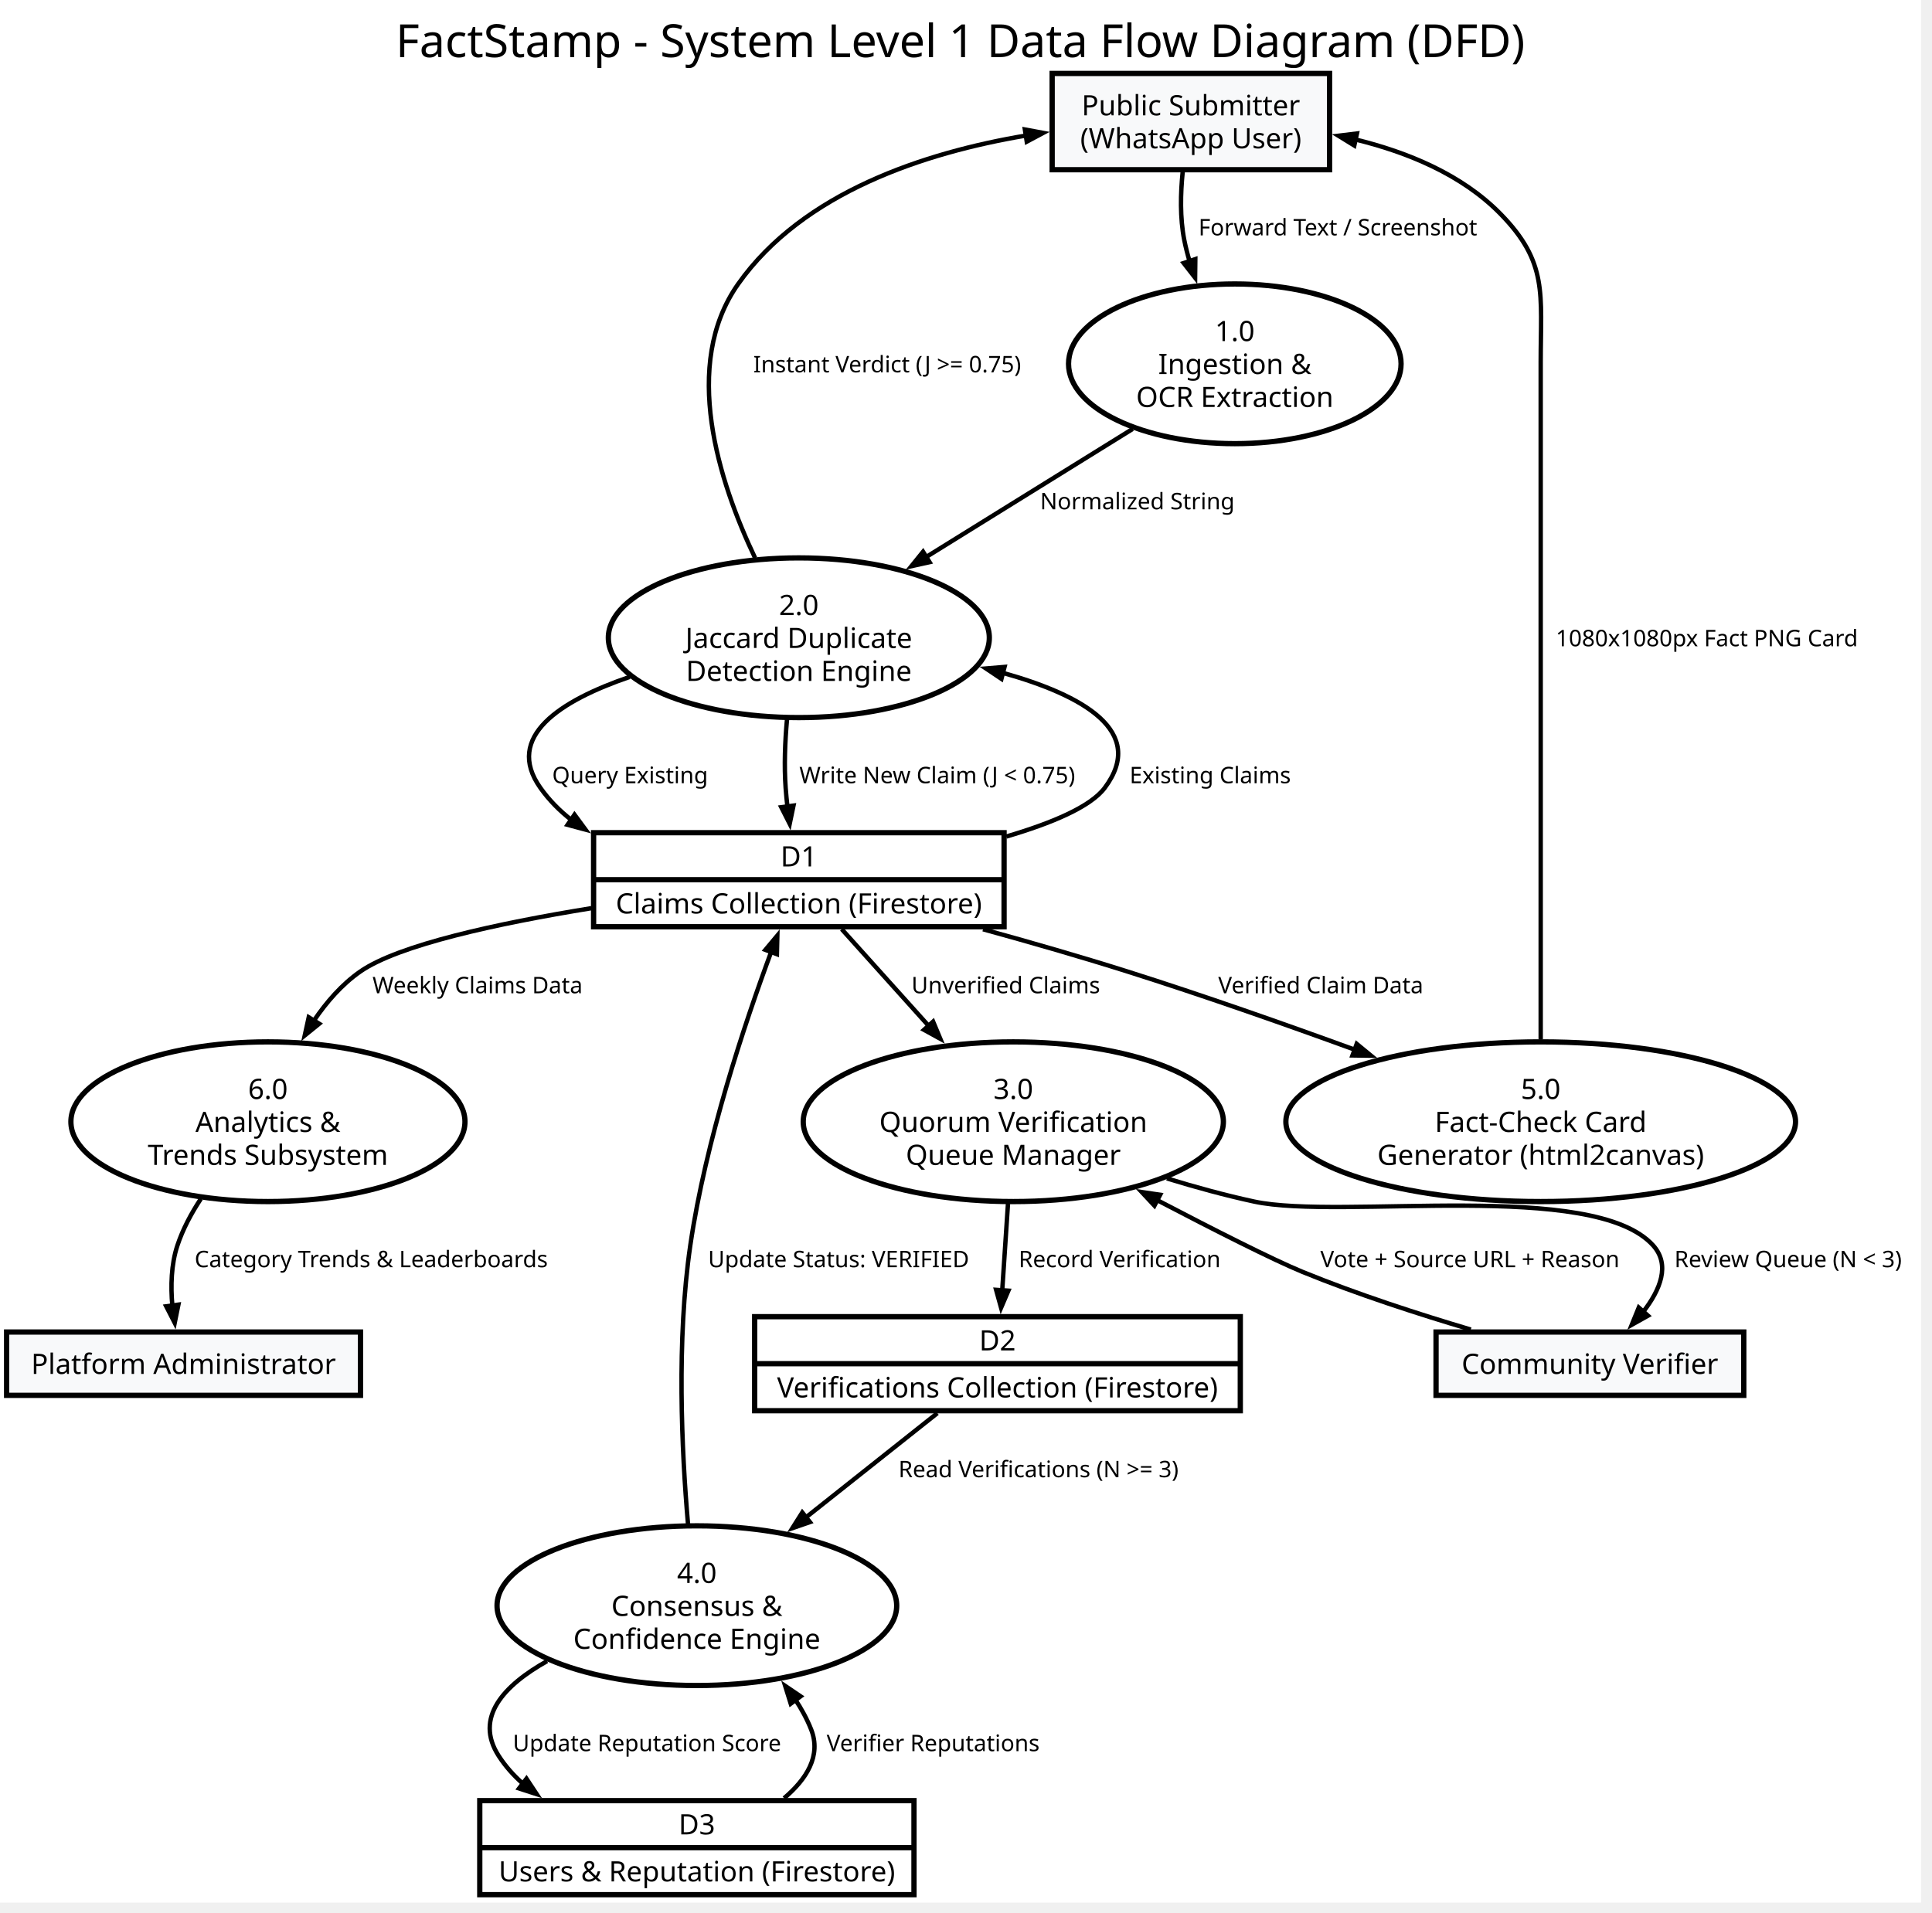
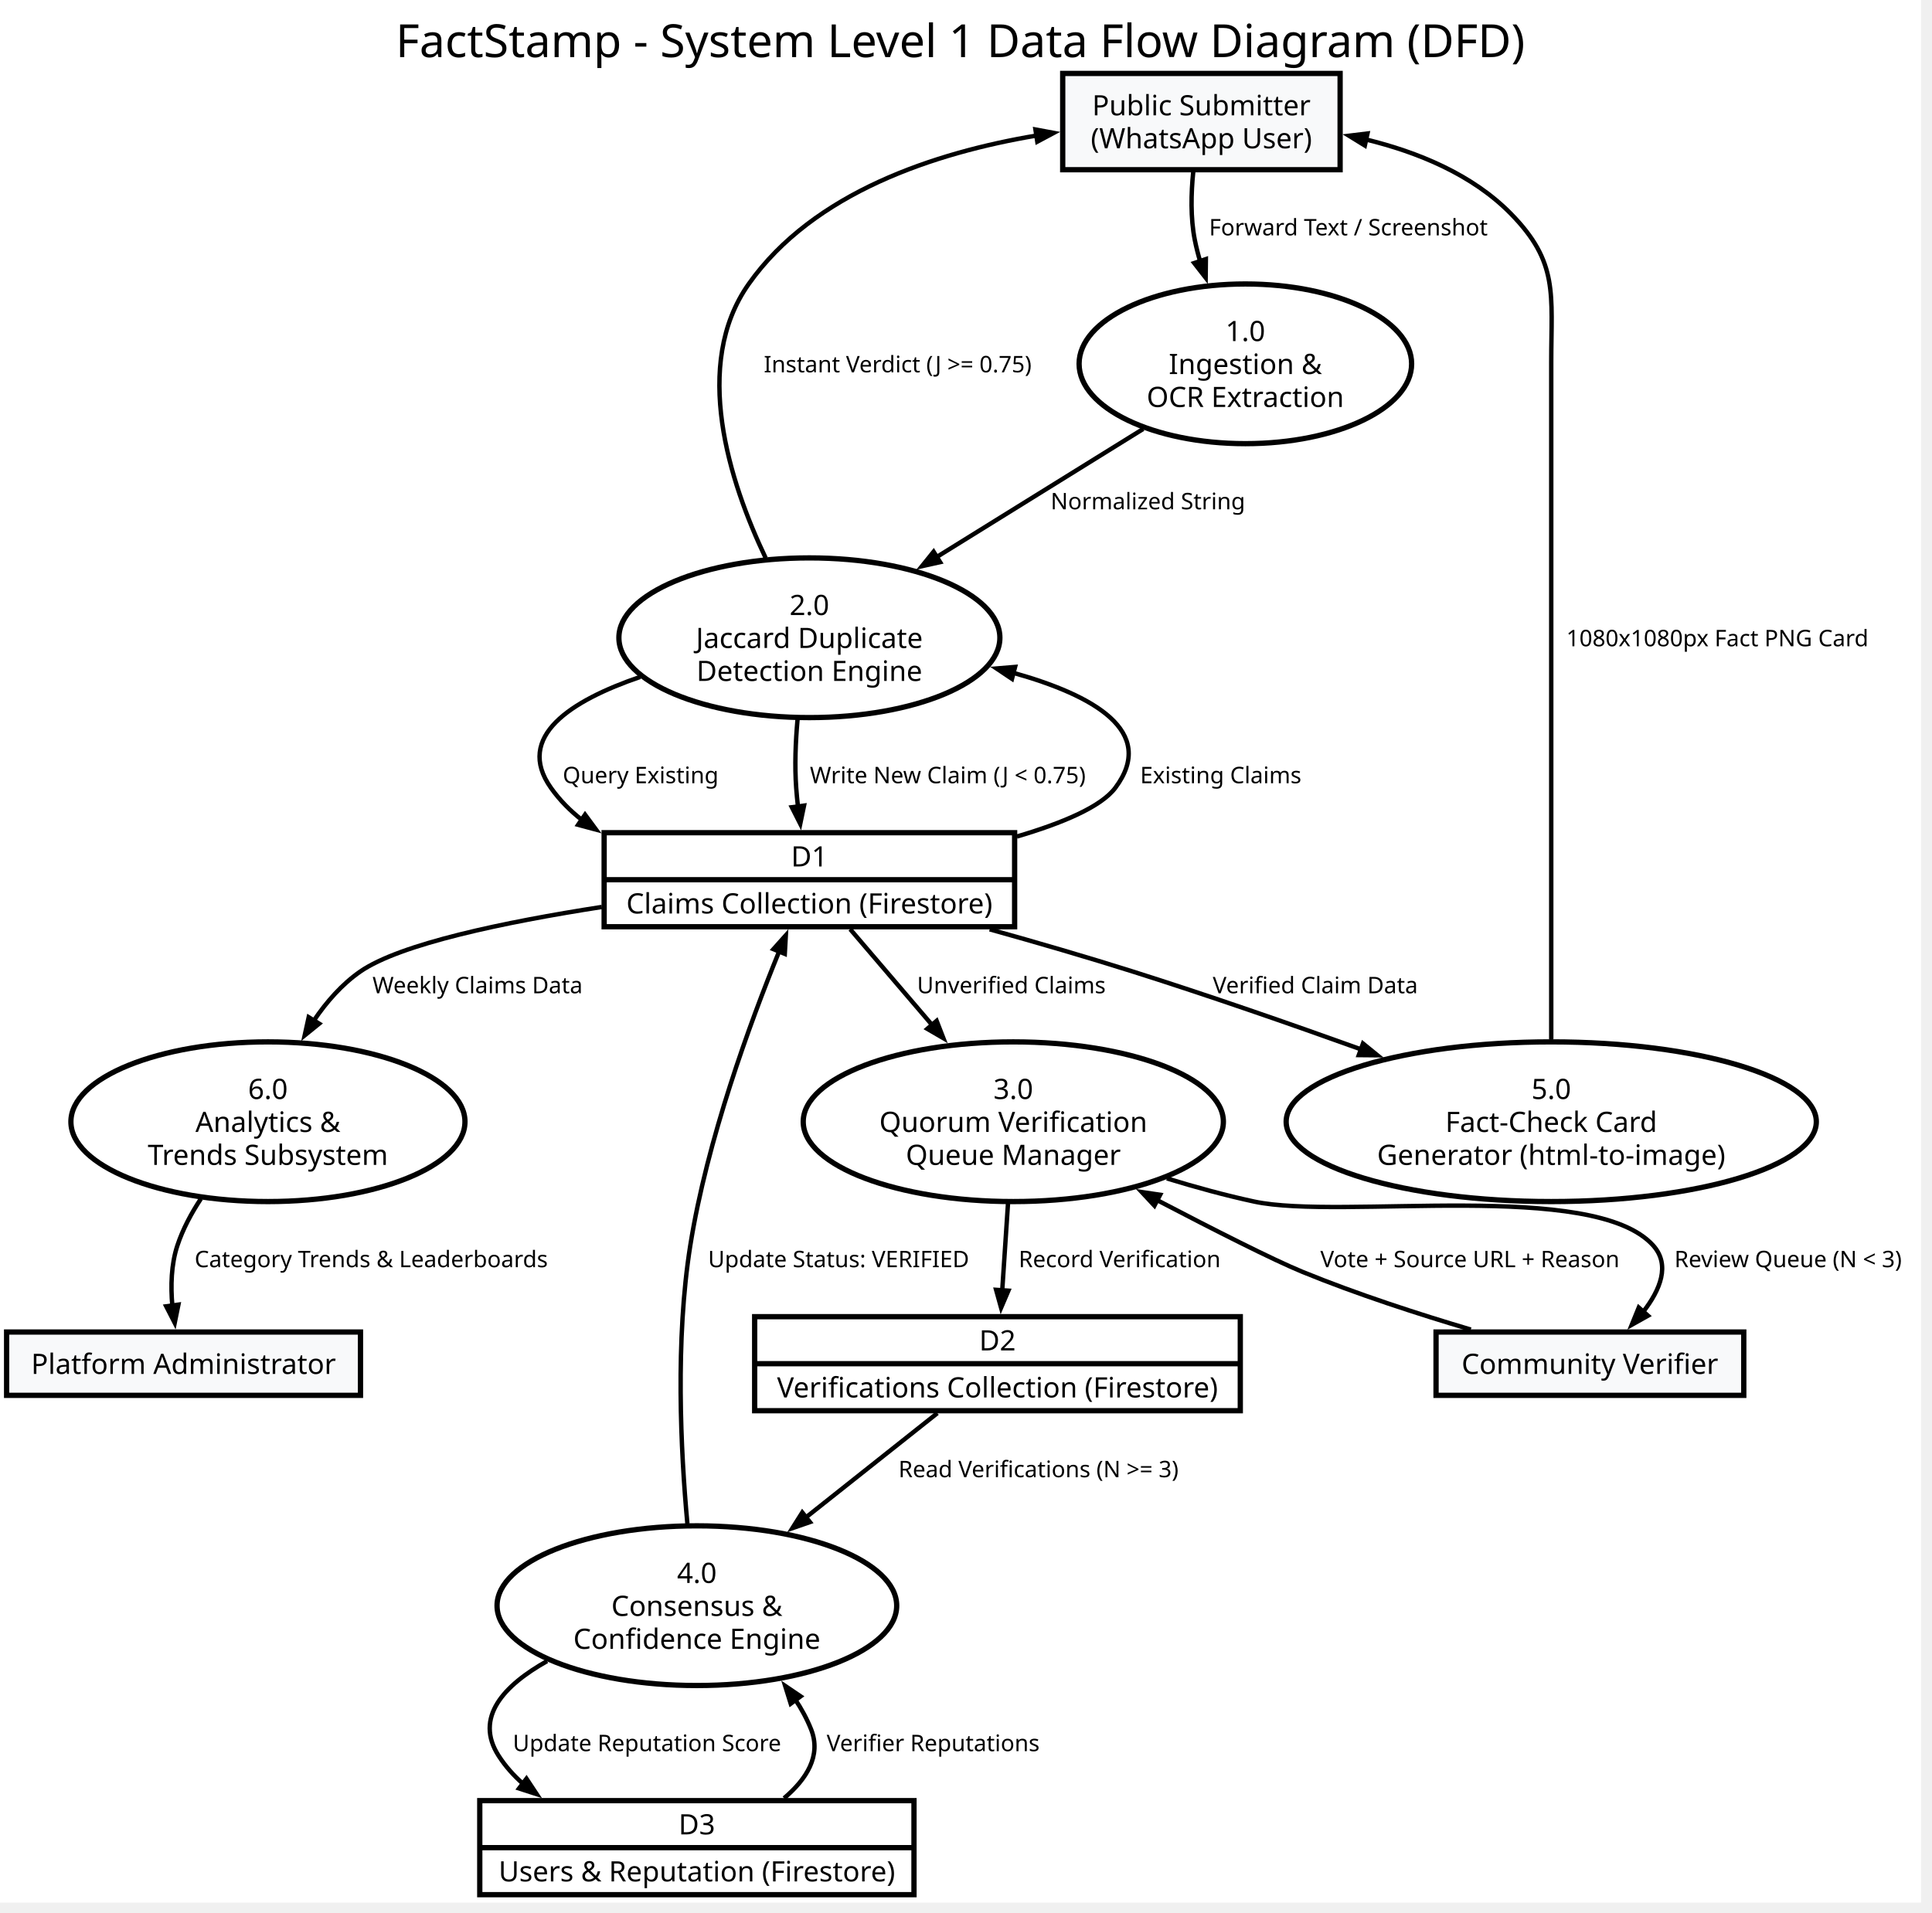
<svg xmlns="http://www.w3.org/2000/svg" width="1105pt" height="1094pt" viewBox="6.00 6.00 1099.00 1088.00">
  <g id="graph0" class="graph" transform="scale(1 1) rotate(0) translate(9.76 1084.49)">
    <polygon fill="white" stroke="none" points="-4,4 -4,-1078.73 1089,-1078.73 1089,4 -4,4" />
    <text xml:space="preserve" text-anchor="middle" x="542.5" y="-1046.03" font-family="Liberation Sans Bold" font-size="26.00">FactStamp - System Level 1 Data Flow Diagram (DFD)</text>
    <g id="node1" class="node">
-       <polygon fill="#f8f9fa" stroke="#000000" stroke-width="3" points="752.55,-1036.73 594.75,-1036.73 594.75,-981.95 752.55,-981.95 752.55,-1036.73" />
-       <text xml:space="preserve" text-anchor="middle" x="673.65" y="-1012.89" font-family="Liberation Sans Bold" font-size="16.00">Public Submitter</text>
-       <text xml:space="preserve" text-anchor="middle" x="673.65" y="-994.14" font-family="Liberation Sans Bold" font-size="16.00">(WhatsApp User)</text>
+       <polygon fill="#f8f9fa" stroke="#000000" stroke-width="3" points="758.55,-1036.73 600.75,-1036.73 600.75,-981.95 758.55,-981.95 758.55,-1036.73" />
+       <text xml:space="preserve" text-anchor="middle" x="679.65" y="-1012.89" font-family="Liberation Sans Bold" font-size="16.00">Public Submitter</text>
+       <text xml:space="preserve" text-anchor="middle" x="679.65" y="-994.14" font-family="Liberation Sans Bold" font-size="16.00">(WhatsApp User)</text>
    </g>
    <g id="node7" class="node">
-       <ellipse fill="#ffffff" stroke="#000000" stroke-width="3" cx="698.65" cy="-871.52" rx="94.58" ry="45.43" />
-       <text xml:space="preserve" text-anchor="middle" x="698.65" y="-884.45" font-family="Liberation Sans Bold" font-size="16.00">1.0</text>
-       <text xml:space="preserve" text-anchor="middle" x="698.65" y="-865.7" font-family="Liberation Sans Bold" font-size="16.00">Ingestion &amp;</text>
-       <text xml:space="preserve" text-anchor="middle" x="698.65" y="-846.95" font-family="Liberation Sans Bold" font-size="16.00">OCR Extraction</text>
+       <ellipse fill="#ffffff" stroke="#000000" stroke-width="3" cx="704.65" cy="-871.52" rx="94.58" ry="45.43" />
+       <text xml:space="preserve" text-anchor="middle" x="704.65" y="-884.45" font-family="Liberation Sans Bold" font-size="16.00">1.0</text>
+       <text xml:space="preserve" text-anchor="middle" x="704.65" y="-865.7" font-family="Liberation Sans Bold" font-size="16.00">Ingestion &amp;</text>
+       <text xml:space="preserve" text-anchor="middle" x="704.65" y="-846.95" font-family="Liberation Sans Bold" font-size="16.00">OCR Extraction</text>
    </g>
    <g id="edge1" class="edge">
-       <path fill="none" stroke="#000000" stroke-width="2.5" d="M669,-980.67C667.77,-968.67 667.4,-954.52 669.9,-941.95 670.7,-937.92 671.74,-933.84 672.95,-929.76" />
-       <polygon fill="#000000" stroke="#000000" stroke-width="2.5" points="676.19,-931.09 676.07,-920.49 669.56,-928.85 676.19,-931.09" />
-       <text xml:space="preserve" text-anchor="middle" x="757.27" y="-944.6" font-family="Liberation Sans Bold" font-size="13.00"> Forward Text / Screenshot </text>
+       <path fill="none" stroke="#000000" stroke-width="2.5" d="M675,-980.67C673.77,-968.67 673.4,-954.52 675.9,-941.95 676.7,-937.92 677.74,-933.84 678.95,-929.76" />
+       <polygon fill="#000000" stroke="#000000" stroke-width="2.5" points="682.19,-931.09 682.07,-920.49 675.56,-928.85 682.19,-931.09" />
+       <text xml:space="preserve" text-anchor="middle" x="763.27" y="-944.6" font-family="Liberation Sans Bold" font-size="13.00"> Forward Text / Screenshot </text>
    </g>
    <g id="node2" class="node">
      <polygon fill="#f8f9fa" stroke="#000000" stroke-width="3" points="988.17,-320.63 813.12,-320.63 813.12,-284.6 988.17,-284.6 988.17,-320.63" />
      <text xml:space="preserve" text-anchor="middle" x="900.65" y="-296.79" font-family="Liberation Sans Bold" font-size="16.00">Community Verifier</text>
    </g>
    <g id="node9" class="node">
      <ellipse fill="#ffffff" stroke="#000000" stroke-width="3" cx="572.65" cy="-440.29" rx="119.5" ry="45.43" />
      <text xml:space="preserve" text-anchor="middle" x="572.65" y="-453.22" font-family="Liberation Sans Bold" font-size="16.00">3.0</text>
      <text xml:space="preserve" text-anchor="middle" x="572.65" y="-434.47" font-family="Liberation Sans Bold" font-size="16.00">Quorum Verification</text>
      <text xml:space="preserve" text-anchor="middle" x="572.65" y="-415.72" font-family="Liberation Sans Bold" font-size="16.00">Queue Manager</text>
    </g>
    <g id="edge9" class="edge">
      <path fill="none" stroke="#000000" stroke-width="2.5" d="M832.91,-322.02C803.13,-330.84 767.98,-342.23 737.15,-354.86 720.48,-361.69 686.82,-378.76 654.26,-395.78" />
      <polygon fill="#000000" stroke="#000000" stroke-width="2.5" points="652.93,-392.52 645.7,-400.27 656.18,-398.72 652.93,-392.52" />
      <text xml:space="preserve" text-anchor="middle" x="832.4" y="-357.51" font-family="Liberation Sans Bold" font-size="13.00"> Vote + Source URL + Reason </text>
    </g>
    <g id="node3" class="node">
      <polygon fill="#f8f9fa" stroke="#000000" stroke-width="3" points="201.3,-320.63 0,-320.63 0,-284.6 201.3,-284.6 201.3,-320.63" />
      <text xml:space="preserve" text-anchor="middle" x="100.65" y="-296.79" font-family="Liberation Sans Bold" font-size="16.00">Platform Administrator</text>
    </g>
    <g id="node4" class="node">
-       <polygon fill="#ffffff" stroke="#000000" stroke-width="3" points="333.9,-551.23 333.9,-604.73 567.4,-604.73 567.4,-551.23 333.9,-551.23" />
-       <text xml:space="preserve" text-anchor="middle" x="450.65" y="-585.53" font-family="Liberation Sans Bold" font-size="16.00">D1</text>
-       <polyline fill="none" stroke="#000000" stroke-width="3" points="333.9,-577.98 567.4,-577.98" />
-       <text xml:space="preserve" text-anchor="middle" x="450.65" y="-558.78" font-family="Liberation Sans Bold" font-size="16.00">Claims Collection (Firestore)</text>
+       <polygon fill="#ffffff" stroke="#000000" stroke-width="3" points="339.9,-551.23 339.9,-604.73 573.4,-604.73 573.4,-551.23 339.9,-551.23" />
+       <text xml:space="preserve" text-anchor="middle" x="456.65" y="-585.53" font-family="Liberation Sans Bold" font-size="16.00">D1</text>
+       <polyline fill="none" stroke="#000000" stroke-width="3" points="339.9,-577.98 573.4,-577.98" />
+       <text xml:space="preserve" text-anchor="middle" x="456.65" y="-558.78" font-family="Liberation Sans Bold" font-size="16.00">Claims Collection (Firestore)</text>
    </g>
    <g id="node8" class="node">
-       <ellipse fill="#ffffff" stroke="#000000" stroke-width="3" cx="450.65" cy="-715.66" rx="108.36" ry="45.43" />
-       <text xml:space="preserve" text-anchor="middle" x="450.65" y="-728.58" font-family="Liberation Sans Bold" font-size="16.00">2.0</text>
-       <text xml:space="preserve" text-anchor="middle" x="450.65" y="-709.83" font-family="Liberation Sans Bold" font-size="16.00">Jaccard Duplicate</text>
-       <text xml:space="preserve" text-anchor="middle" x="450.65" y="-691.08" font-family="Liberation Sans Bold" font-size="16.00">Detection Engine</text>
+       <ellipse fill="#ffffff" stroke="#000000" stroke-width="3" cx="456.65" cy="-715.66" rx="108.36" ry="45.43" />
+       <text xml:space="preserve" text-anchor="middle" x="456.65" y="-728.58" font-family="Liberation Sans Bold" font-size="16.00">2.0</text>
+       <text xml:space="preserve" text-anchor="middle" x="456.65" y="-709.83" font-family="Liberation Sans Bold" font-size="16.00">Jaccard Duplicate</text>
+       <text xml:space="preserve" text-anchor="middle" x="456.65" y="-691.08" font-family="Liberation Sans Bold" font-size="16.00">Detection Engine</text>
    </g>
    <g id="edge4" class="edge">
-       <path fill="none" stroke="#000000" stroke-width="2.5" d="M568.66,-602.55C594.5,-610.15 616.59,-619.45 624.65,-630.23 648.73,-662.42 612.22,-682.97 566.52,-695.73" />
-       <polygon fill="#000000" stroke="#000000" stroke-width="2.5" points="565.9,-692.27 557.1,-698.17 567.66,-699.05 565.9,-692.27" />
-       <text xml:space="preserve" text-anchor="middle" x="684.66" y="-632.88" font-family="Liberation Sans Bold" font-size="13.00"> Existing Claims </text>
+       <path fill="none" stroke="#000000" stroke-width="2.5" d="M574.66,-602.55C600.5,-610.15 622.59,-619.45 630.65,-630.23 654.73,-662.42 618.22,-682.97 572.52,-695.73" />
+       <polygon fill="#000000" stroke="#000000" stroke-width="2.5" points="571.9,-692.27 563.1,-698.17 573.66,-699.05 571.9,-692.27" />
+       <text xml:space="preserve" text-anchor="middle" x="690.66" y="-632.88" font-family="Liberation Sans Bold" font-size="13.00"> Existing Claims </text>
    </g>
    <g id="edge7" class="edge">
-       <path fill="none" stroke="#000000" stroke-width="2.5" d="M475.05,-549.85C489.25,-534.05 507.66,-513.57 524.65,-494.67" />
-       <polygon fill="#000000" stroke="#000000" stroke-width="2.5" points="527.03,-497.26 531.12,-487.48 521.83,-492.58 527.03,-497.26" />
-       <text xml:space="preserve" text-anchor="middle" x="568.37" y="-513.38" font-family="Liberation Sans Bold" font-size="13.00"> Unverified Claims </text>
+       <path fill="none" stroke="#000000" stroke-width="2.5" d="M479.85,-549.85C493.23,-534.19 510.55,-513.93 526.59,-495.17" />
+       <polygon fill="#000000" stroke="#000000" stroke-width="2.5" points="529.04,-497.69 532.88,-487.81 523.72,-493.14 529.04,-497.69" />
+       <text xml:space="preserve" text-anchor="middle" x="571.55" y="-513.38" font-family="Liberation Sans Bold" font-size="13.00"> Unverified Claims </text>
    </g>
    <g id="node11" class="node">
-       <ellipse fill="#ffffff" stroke="#000000" stroke-width="3" cx="872.65" cy="-440.29" rx="144.96" ry="45.43" />
-       <text xml:space="preserve" text-anchor="middle" x="872.65" y="-453.22" font-family="Liberation Sans Bold" font-size="16.00">5.0</text>
-       <text xml:space="preserve" text-anchor="middle" x="872.65" y="-434.47" font-family="Liberation Sans Bold" font-size="16.00">Fact-Check Card</text>
-       <text xml:space="preserve" text-anchor="middle" x="872.65" y="-415.72" font-family="Liberation Sans Bold" font-size="16.00">Generator (html2canvas)</text>
+       <ellipse fill="#ffffff" stroke="#000000" stroke-width="3" cx="878.65" cy="-440.29" rx="150.79" ry="45.43" />
+       <text xml:space="preserve" text-anchor="middle" x="878.65" y="-453.22" font-family="Liberation Sans Bold" font-size="16.00">5.0</text>
+       <text xml:space="preserve" text-anchor="middle" x="878.65" y="-434.47" font-family="Liberation Sans Bold" font-size="16.00">Fact-Check Card</text>
+       <text xml:space="preserve" text-anchor="middle" x="878.65" y="-415.72" font-family="Liberation Sans Bold" font-size="16.00">Generator (html-to-image)</text>
    </g>
    <g id="edge15" class="edge">
-       <path fill="none" stroke="#000000" stroke-width="2.5" d="M555.42,-549.8C582.34,-542.4 611.17,-534.1 637.65,-525.73 680.26,-512.25 726.67,-495.94 766.9,-481.26" />
-       <polygon fill="#000000" stroke="#000000" stroke-width="2.5" points="767.99,-484.58 776.17,-477.86 765.58,-478.01 767.99,-484.58" />
-       <text xml:space="preserve" text-anchor="middle" x="747.55" y="-513.38" font-family="Liberation Sans Bold" font-size="13.00"> Verified Claim Data </text>
+       <path fill="none" stroke="#000000" stroke-width="2.5" d="M559.21,-549.76C585.84,-542.33 614.41,-534.02 640.65,-525.73 683.37,-512.22 729.91,-496.04 770.41,-481.48" />
+       <polygon fill="#000000" stroke="#000000" stroke-width="2.5" points="771.56,-484.78 779.77,-478.1 769.18,-478.2 771.56,-484.78" />
+       <text xml:space="preserve" text-anchor="middle" x="744.44" y="-513.38" font-family="Liberation Sans Bold" font-size="13.00"> Verified Claim Data </text>
    </g>
    <g id="node12" class="node">
      <ellipse fill="#ffffff" stroke="#000000" stroke-width="3" cx="148.65" cy="-440.29" rx="112.08" ry="45.43" />
      <text xml:space="preserve" text-anchor="middle" x="148.65" y="-453.22" font-family="Liberation Sans Bold" font-size="16.00">6.0</text>
      <text xml:space="preserve" text-anchor="middle" x="148.65" y="-434.47" font-family="Liberation Sans Bold" font-size="16.00">Analytics &amp;</text>
      <text xml:space="preserve" text-anchor="middle" x="148.65" y="-415.72" font-family="Liberation Sans Bold" font-size="16.00">Trends Subsystem</text>
    </g>
    <g id="edge17" class="edge">
-       <path fill="none" stroke="#000000" stroke-width="2.5" d="M332.65,-561.79C279.1,-553.1 222.92,-540.89 201.15,-525.73 190.75,-518.48 182,-508.44 174.8,-497.81" />
-       <polygon fill="#000000" stroke="#000000" stroke-width="2.5" points="177.82,-496.04 169.59,-489.37 171.86,-499.72 177.82,-496.04" />
+       <path fill="none" stroke="#000000" stroke-width="2.5" d="M338.57,-562.48C282.92,-553.83 223.83,-541.45 201.15,-525.73 190.73,-518.5 181.97,-508.48 174.77,-497.85" />
+       <polygon fill="#000000" stroke="#000000" stroke-width="2.5" points="177.79,-496.08 169.56,-489.41 171.84,-499.75 177.79,-496.08" />
      <text xml:space="preserve" text-anchor="middle" x="267.9" y="-513.38" font-family="Liberation Sans Bold" font-size="13.00"> Weekly Claims Data </text>
    </g>
    <g id="node5" class="node">
      <polygon fill="#ffffff" stroke="#000000" stroke-width="3" points="425.52,-275.86 425.52,-329.36 701.77,-329.36 701.77,-275.86 425.52,-275.86" />
      <text xml:space="preserve" text-anchor="middle" x="563.65" y="-310.16" font-family="Liberation Sans Bold" font-size="16.00">D2</text>
      <polyline fill="none" stroke="#000000" stroke-width="3" points="425.52,-302.61 701.77,-302.61" />
      <text xml:space="preserve" text-anchor="middle" x="563.65" y="-283.41" font-family="Liberation Sans Bold" font-size="16.00">Verifications Collection (Firestore)</text>
    </g>
    <g id="node10" class="node">
      <ellipse fill="#ffffff" stroke="#000000" stroke-width="3" cx="392.65" cy="-164.93" rx="113.67" ry="45.43" />
      <text xml:space="preserve" text-anchor="middle" x="392.65" y="-177.86" font-family="Liberation Sans Bold" font-size="16.00">4.0</text>
      <text xml:space="preserve" text-anchor="middle" x="392.65" y="-159.11" font-family="Liberation Sans Bold" font-size="16.00">Consensus &amp;</text>
      <text xml:space="preserve" text-anchor="middle" x="392.65" y="-140.36" font-family="Liberation Sans Bold" font-size="16.00">Confidence Engine</text>
    </g>
    <g id="edge11" class="edge">
      <path fill="none" stroke="#000000" stroke-width="2.5" d="M529.46,-274.48C508.05,-257.5 479.84,-235.11 454.59,-215.08" />
      <polygon fill="#000000" stroke="#000000" stroke-width="2.5" points="456.96,-212.49 446.95,-209.02 452.61,-217.97 456.96,-212.49" />
      <text xml:space="preserve" text-anchor="middle" x="586.99" y="-238.01" font-family="Liberation Sans Bold" font-size="13.00"> Read Verifications (N &gt;= 3) </text>
    </g>
    <g id="node6" class="node">
      <polygon fill="#ffffff" stroke="#000000" stroke-width="3" points="269.15,-0.5 269.15,-54 516.15,-54 516.15,-0.5 269.15,-0.5" />
      <text xml:space="preserve" text-anchor="middle" x="392.65" y="-34.8" font-family="Liberation Sans Bold" font-size="16.00">D3</text>
      <polyline fill="none" stroke="#000000" stroke-width="3" points="269.15,-27.25 516.15,-27.25" />
      <text xml:space="preserve" text-anchor="middle" x="392.65" y="-8.05" font-family="Liberation Sans Bold" font-size="16.00">Users &amp; Reputation (Firestore)</text>
    </g>
    <g id="edge12" class="edge">
      <path fill="none" stroke="#000000" stroke-width="2.5" d="M442.24,-55.38C454.95,-66.13 463.57,-79.51 457.65,-94.5 455.31,-100.43 452.2,-106.14 448.6,-111.58" />
      <polygon fill="#000000" stroke="#000000" stroke-width="2.5" points="446.03,-109.17 442.88,-119.29 451.65,-113.34 446.03,-109.17" />
      <text xml:space="preserve" text-anchor="middle" x="527.05" y="-82.15" font-family="Liberation Sans Bold" font-size="13.00"> Verifier Reputations </text>
    </g>
    <g id="edge2" class="edge">
-       <path fill="none" stroke="#000000" stroke-width="2.5" d="M640.51,-834.45C605.34,-812.63 560.23,-784.64 522.8,-761.42" />
-       <polygon fill="#000000" stroke="#000000" stroke-width="2.5" points="525.01,-758.68 514.67,-756.38 521.32,-764.62 525.01,-758.68" />
-       <text xml:space="preserve" text-anchor="middle" x="643.21" y="-788.74" font-family="Liberation Sans Bold" font-size="13.00"> Normalized String </text>
+       <path fill="none" stroke="#000000" stroke-width="2.5" d="M646.51,-834.45C611.34,-812.63 566.23,-784.64 528.8,-761.42" />
+       <polygon fill="#000000" stroke="#000000" stroke-width="2.5" points="531.01,-758.68 520.67,-756.38 527.32,-764.62 531.01,-758.68" />
+       <text xml:space="preserve" text-anchor="middle" x="649.21" y="-788.74" font-family="Liberation Sans Bold" font-size="13.00"> Normalized String </text>
    </g>
    <g id="edge5" class="edge">
-       <path fill="none" stroke="#000000" stroke-width="2.5" d="M425.8,-760.99C405.07,-804.54 383.68,-870.98 416.15,-916.95 453.01,-969.15 522.37,-991.72 579.83,-1001.39" />
-       <polygon fill="#000000" stroke="#000000" stroke-width="2.5" points="579.24,-1004.84 589.65,-1002.9 580.3,-997.92 579.24,-1004.84" />
-       <text xml:space="preserve" text-anchor="middle" x="500.9" y="-866.67" font-family="Liberation Sans Bold" font-size="13.00"> Instant Verdict (J &gt;= 0.75) </text>
+       <path fill="none" stroke="#000000" stroke-width="2.5" d="M431.8,-760.99C411.07,-804.54 389.68,-870.98 422.15,-916.95 459.01,-969.15 528.37,-991.72 585.83,-1001.39" />
+       <polygon fill="#000000" stroke="#000000" stroke-width="2.5" points="585.24,-1004.84 595.65,-1002.9 586.3,-997.92 585.24,-1004.84" />
+       <text xml:space="preserve" text-anchor="middle" x="506.9" y="-866.67" font-family="Liberation Sans Bold" font-size="13.00"> Instant Verdict (J &gt;= 0.75) </text>
    </g>
    <g id="edge3" class="edge">
-       <path fill="none" stroke="#000000" stroke-width="2.5" d="M354.41,-693.37C315,-679.88 282.94,-659.38 303.65,-630.23 308.63,-623.21 314.65,-617.15 321.36,-611.91" />
-       <polygon fill="#000000" stroke="#000000" stroke-width="2.5" points="323.04,-615.01 329.32,-606.48 319.09,-609.23 323.04,-615.01" />
-       <text xml:space="preserve" text-anchor="middle" x="354.65" y="-632.88" font-family="Liberation Sans Bold" font-size="13.00"> Query Existing </text>
+       <path fill="none" stroke="#000000" stroke-width="2.5" d="M360.41,-693.37C321,-679.88 288.94,-659.38 309.65,-630.23 314.63,-623.21 320.65,-617.15 327.36,-611.91" />
+       <polygon fill="#000000" stroke="#000000" stroke-width="2.5" points="329.04,-615.01 335.32,-606.48 325.09,-609.23 329.04,-615.01" />
+       <text xml:space="preserve" text-anchor="middle" x="360.65" y="-632.88" font-family="Liberation Sans Bold" font-size="13.00"> Query Existing </text>
    </g>
    <g id="edge6" class="edge">
-       <path fill="none" stroke="#000000" stroke-width="2.5" d="M443.91,-669.11C442.78,-656.52 442.23,-642.85 443.15,-630.23 443.4,-626.77 443.75,-623.2 444.15,-619.62" />
-       <polygon fill="#000000" stroke="#000000" stroke-width="2.5" points="447.61,-620.15 445.45,-609.78 440.67,-619.23 447.61,-620.15" />
-       <text xml:space="preserve" text-anchor="middle" x="529.4" y="-632.88" font-family="Liberation Sans Bold" font-size="13.00"> Write New Claim (J &lt; 0.75) </text>
+       <path fill="none" stroke="#000000" stroke-width="2.5" d="M449.91,-669.11C448.78,-656.52 448.23,-642.85 449.15,-630.23 449.4,-626.77 449.75,-623.2 450.15,-619.62" />
+       <polygon fill="#000000" stroke="#000000" stroke-width="2.5" points="453.61,-620.15 451.45,-609.78 446.67,-619.23 453.61,-620.15" />
+       <text xml:space="preserve" text-anchor="middle" x="535.4" y="-632.88" font-family="Liberation Sans Bold" font-size="13.00"> Write New Claim (J &lt; 0.75) </text>
    </g>
    <g id="edge8" class="edge">
      <path fill="none" stroke="#000000" stroke-width="2.5" d="M660,-408.04C676.34,-403.03 693.39,-398.36 709.65,-394.86 759.27,-384.2 902.79,-407.66 936.65,-369.86 946.51,-358.85 940.67,-344.67 931.06,-332.25" />
      <polygon fill="#000000" stroke="#000000" stroke-width="2.5" points="933.69,-329.93 924.45,-324.75 928.44,-334.56 933.69,-329.93" />
      <text xml:space="preserve" text-anchor="middle" x="1013.38" y="-357.51" font-family="Liberation Sans Bold" font-size="13.00"> Review Queue (N &lt; 3) </text>
    </g>
    <g id="edge10" class="edge">
      <path fill="none" stroke="#000000" stroke-width="2.5" d="M569.63,-393.74C568.56,-377.7 567.38,-359.8 566.34,-344.21" />
      <polygon fill="#000000" stroke="#000000" stroke-width="2.5" points="569.85,-344.17 565.69,-334.43 562.86,-344.64 569.85,-344.17" />
      <text xml:space="preserve" text-anchor="middle" x="633.13" y="-357.51" font-family="Liberation Sans Bold" font-size="13.00"> Record Verification </text>
    </g>
    <g id="edge13" class="edge">
-       <path fill="none" stroke="#000000" stroke-width="2.5" d="M387.59,-211.56C383.98,-253.06 381.03,-315.9 388.9,-369.86 397.61,-429.54 419.72,-495.92 434.97,-537.06" />
-       <polygon fill="#000000" stroke="#000000" stroke-width="2.5" points="431.62,-538.08 438.42,-546.21 438.17,-535.61 431.62,-538.08" />
+       <path fill="none" stroke="#000000" stroke-width="2.5" d="M387.25,-211.61C383.42,-253.15 380.32,-316.01 388.9,-369.86 398.47,-429.91 422.73,-496.19 439.46,-537.22" />
+       <polygon fill="#000000" stroke="#000000" stroke-width="2.5" points="436.19,-538.47 443.25,-546.37 442.66,-535.79 436.19,-538.47" />
      <text xml:space="preserve" text-anchor="middle" x="473.27" y="-357.51" font-family="Liberation Sans Bold" font-size="13.00"> Update Status: VERIFIED </text>
    </g>
    <g id="edge14" class="edge">
      <path fill="none" stroke="#000000" stroke-width="2.5" d="M307.43,-133.39C282.78,-119.52 265.87,-101.29 279.9,-79.5 283.73,-73.55 288.44,-68.28 293.74,-63.62" />
      <polygon fill="#000000" stroke="#000000" stroke-width="2.5" points="295.72,-66.51 301.56,-57.68 291.48,-60.94 295.72,-66.51" />
      <text xml:space="preserve" text-anchor="middle" x="364.27" y="-82.15" font-family="Liberation Sans Bold" font-size="13.00"> Update Reputation Score </text>
    </g>
    <g id="edge16" class="edge">
-       <path fill="none" stroke="#000000" stroke-width="2.5" d="M872.65,-487.14C872.65,-513.43 872.65,-547.06 872.65,-576.98 872.65,-872.52 872.65,-872.52 872.65,-872.52 872.65,-911.41 876.9,-929.2 849.65,-956.95 827.79,-979.21 796.88,-991.96 767.05,-999.21" />
-       <polygon fill="#000000" stroke="#000000" stroke-width="2.5" points="766.62,-995.72 757.6,-1001.28 768.12,-1002.56 766.62,-995.72" />
-       <text xml:space="preserve" text-anchor="middle" x="967.15" y="-710.81" font-family="Liberation Sans Bold" font-size="13.00"> 1080x1080px Fact PNG Card </text>
+       <path fill="none" stroke="#000000" stroke-width="2.5" d="M878.65,-487.14C878.65,-513.43 878.65,-547.06 878.65,-576.98 878.65,-872.52 878.65,-872.52 878.65,-872.52 878.65,-911.41 882.9,-929.2 855.65,-956.95 833.79,-979.21 802.88,-991.96 773.05,-999.21" />
+       <polygon fill="#000000" stroke="#000000" stroke-width="2.5" points="772.62,-995.72 763.6,-1001.28 774.12,-1002.56 772.62,-995.72" />
+       <text xml:space="preserve" text-anchor="middle" x="973.15" y="-710.81" font-family="Liberation Sans Bold" font-size="13.00"> 1080x1080px Fact PNG Card </text>
    </g>
    <g id="edge18" class="edge">
      <path fill="none" stroke="#000000" stroke-width="2.5" d="M110.53,-396.49C105.04,-388.16 100.21,-379.13 97.15,-369.86 93.58,-359.07 93.29,-346.74 94.27,-335.68" />
      <polygon fill="#000000" stroke="#000000" stroke-width="2.5" points="97.73,-336.22 95.62,-325.84 90.79,-335.27 97.73,-336.22" />
      <text xml:space="preserve" text-anchor="middle" x="207.4" y="-357.51" font-family="Liberation Sans Bold" font-size="13.00"> Category Trends &amp; Leaderboards </text>
    </g>
  </g>
</svg>
